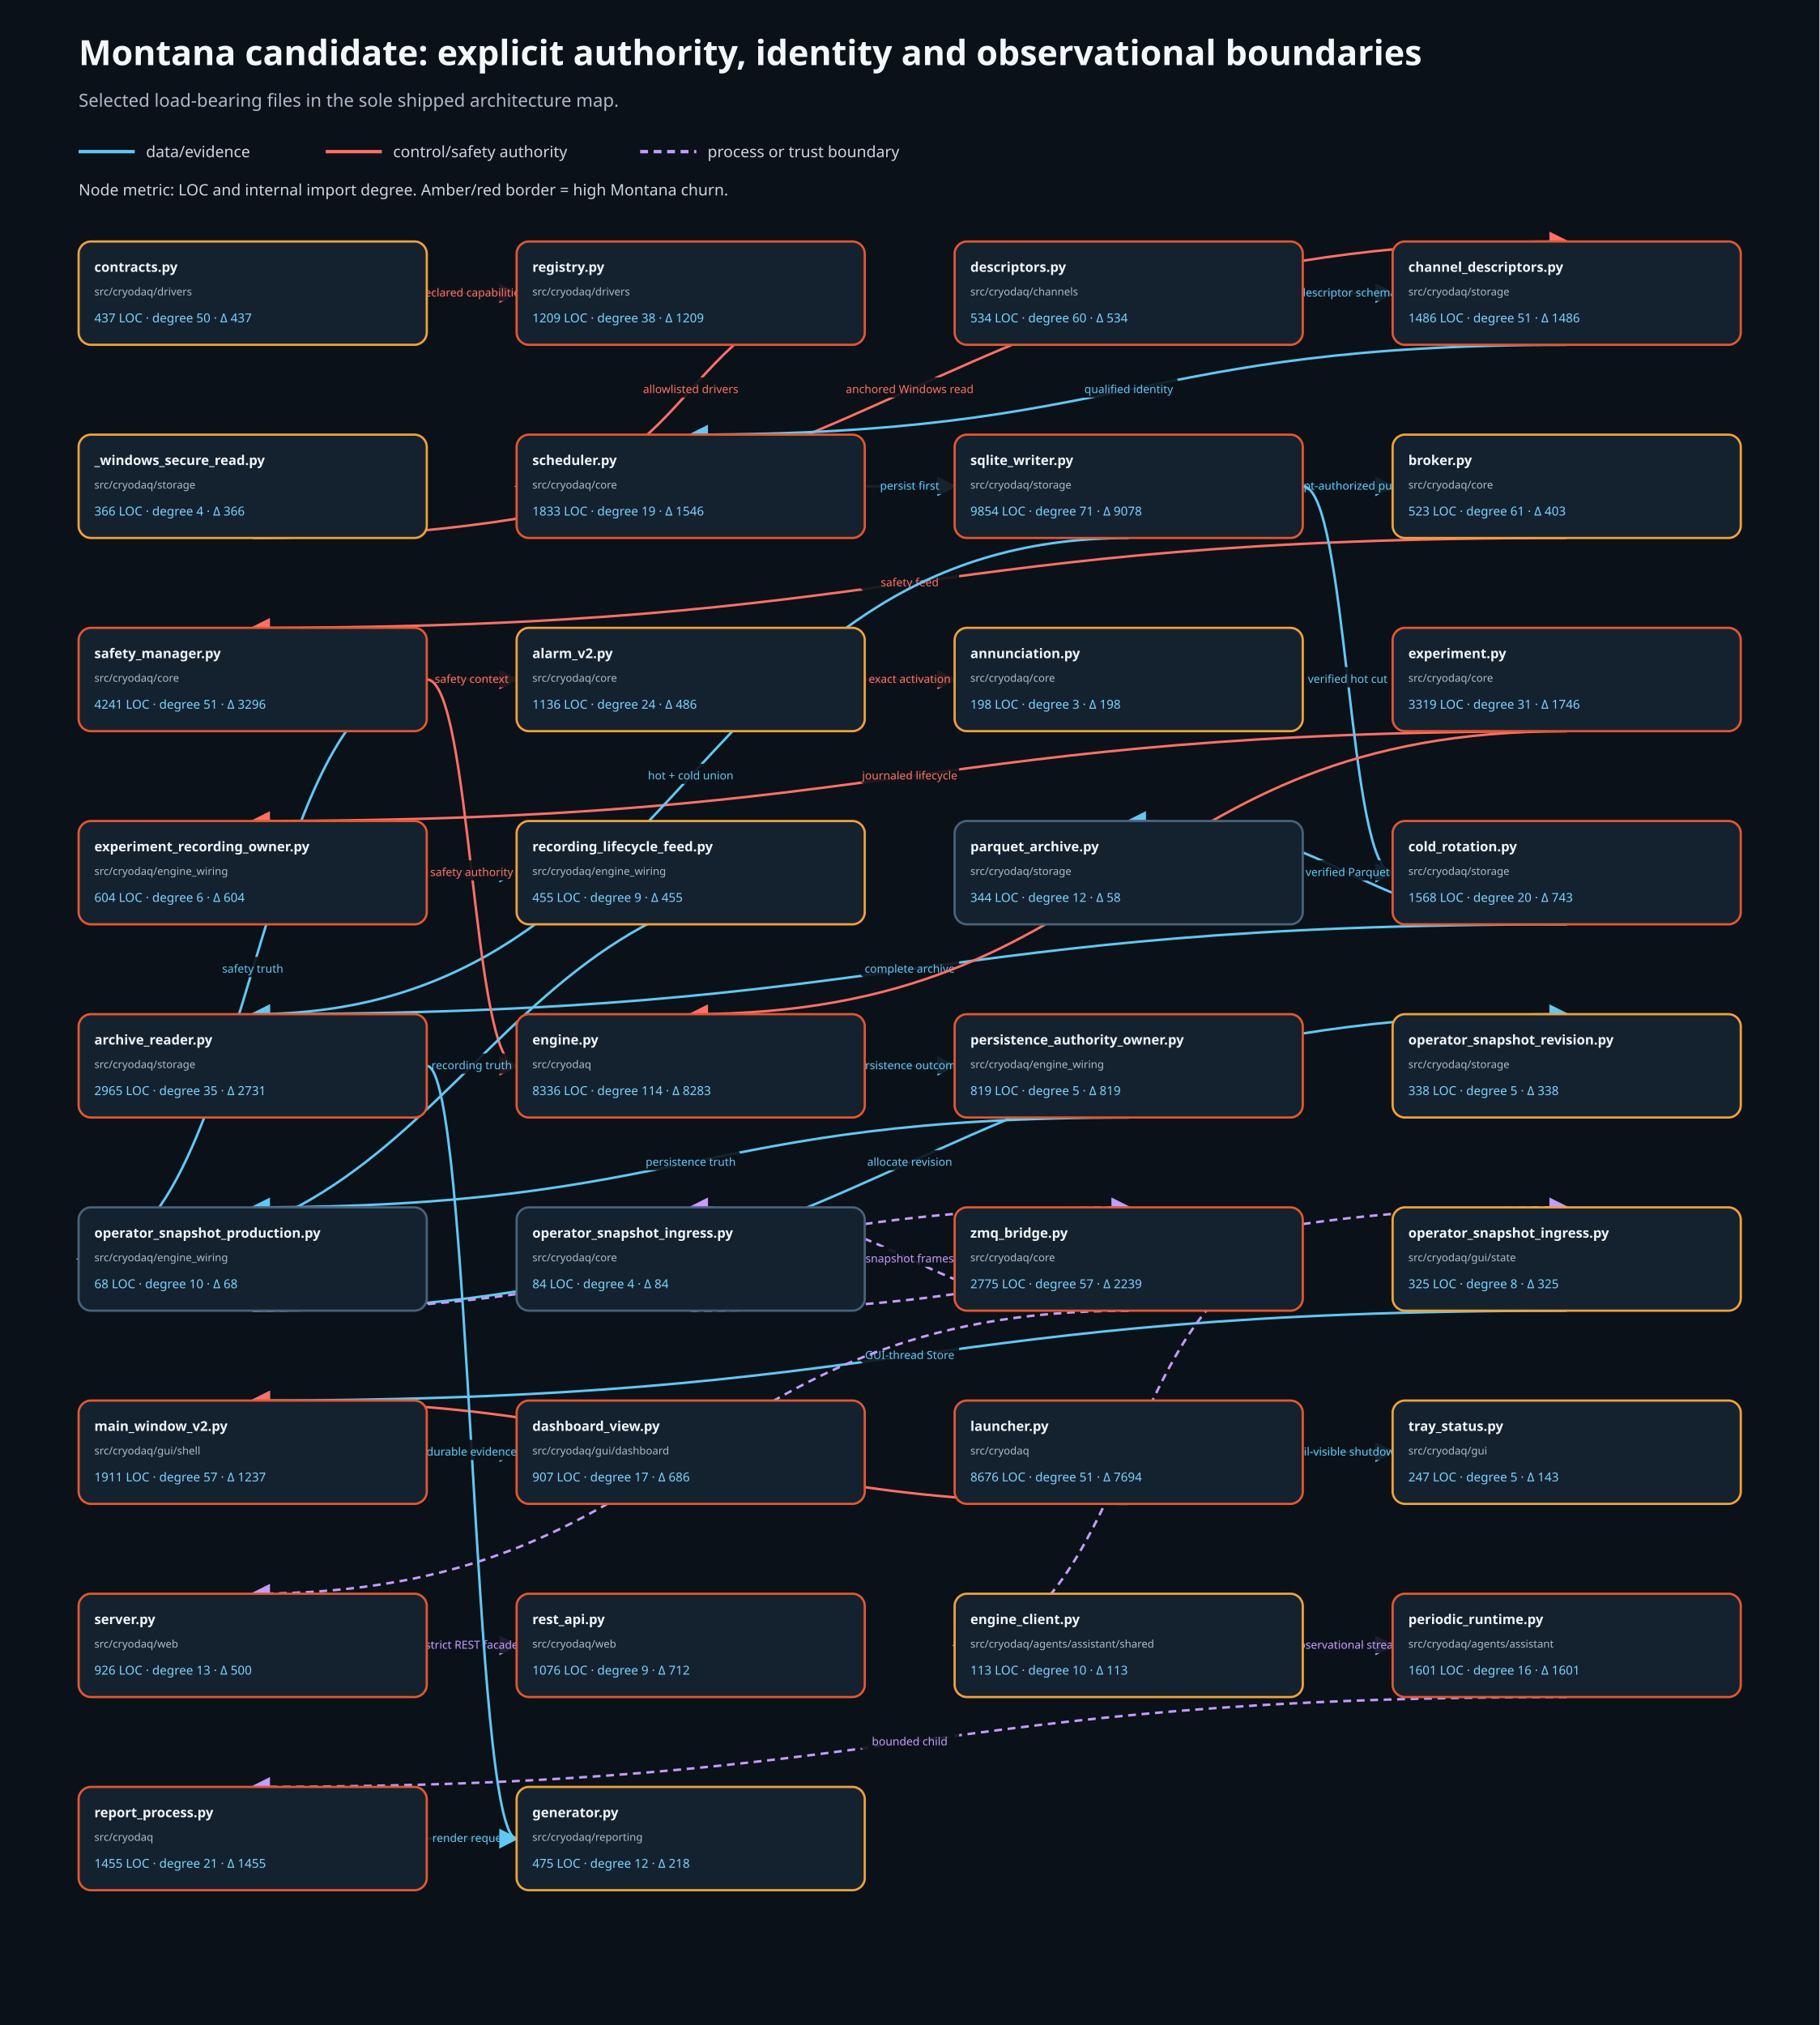
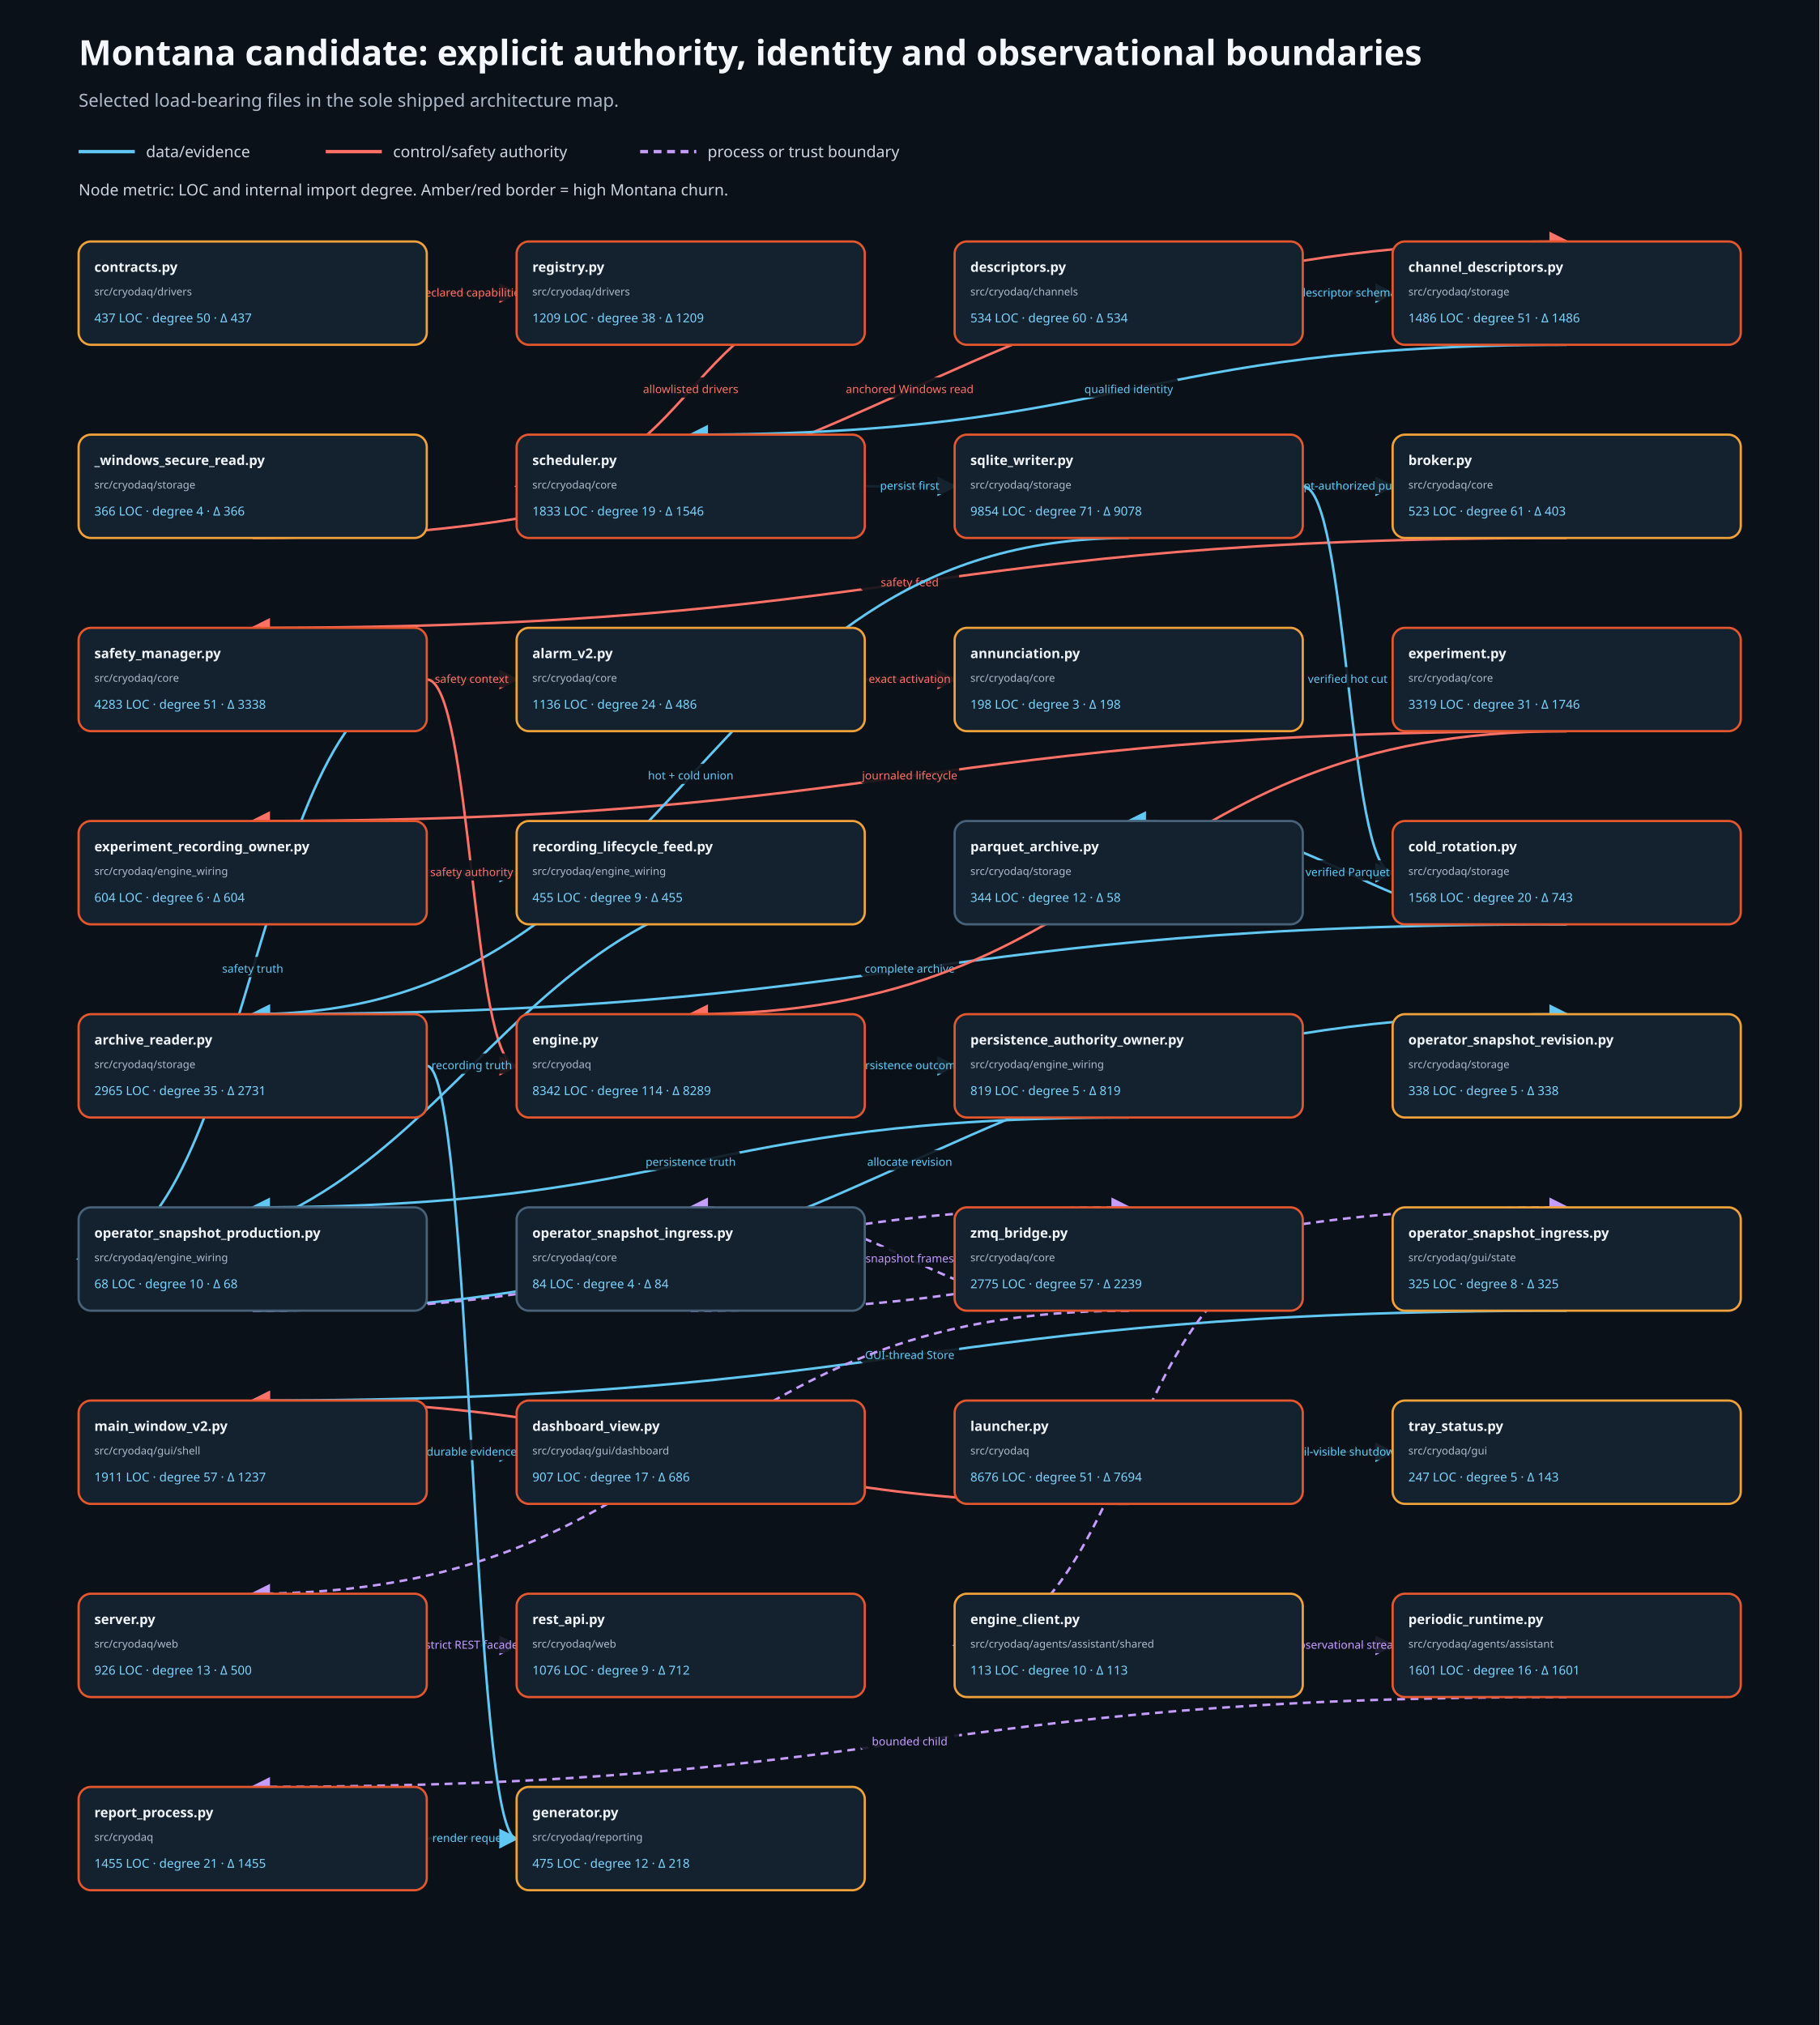
<svg xmlns="http://www.w3.org/2000/svg" role="img" aria-labelledby="title desc" viewBox="0 0 1620 1803" width="1620" height="1803">
  <defs>
    <marker id="dataArrow" markerWidth="8" markerHeight="8" refX="7" refY="4" orient="auto">
      <path d="M0,0 L8,4 L0,8 Z" fill="#61c8f4" />
    </marker>
    <marker id="controlArrow" markerWidth="8" markerHeight="8" refX="7" refY="4" orient="auto">
      <path d="M0,0 L8,4 L0,8 Z" fill="#ff7067" />
    </marker>
    <marker id="boundaryArrow" markerWidth="8" markerHeight="8" refX="7" refY="4" orient="auto">
      <path d="M0,0 L8,4 L0,8 Z" fill="#c59cff" />
    </marker>
  </defs>
  <rect width="100%" height="100%" fill="#0b1118" />
  <text x="70" y="58" fill="#f4f7fb" font-family="Segoe UI, sans-serif" font-size="31" font-weight="700">Montana candidate: explicit authority, identity and observational boundaries</text>
  <text x="70" y="95" fill="#aebaca" font-family="Segoe UI, sans-serif" font-size="16">Selected load-bearing files in the sole shipped architecture map.</text>
  <g aria-label="Legend" font-family="Segoe UI, sans-serif" font-size="14">
    <line x1="70" y1="135" x2="120" y2="135" stroke="#61c8f4" stroke-width="3" />
    <text x="130" y="140" fill="#cbd5e1">data/evidence</text>
    <line x1="290" y1="135" x2="340" y2="135" stroke="#ff7067" stroke-width="3" />
    <text x="350" y="140" fill="#cbd5e1">control/safety authority</text>
    <line x1="570" y1="135" x2="620" y2="135" stroke="#c59cff" stroke-width="3" stroke-dasharray="7 5" />
    <text x="630" y="140" fill="#cbd5e1">process or trust boundary</text>
    <text x="70" y="174" fill="#cbd5e1">Node metric: LOC and internal import degree. Amber/red border = high Montana churn.</text>
  </g>
  <g class="architecture-edges" fill="none">
    <path d="M380,261.0 C420.0,261.0 420.0,261.0 460,261.0" stroke="#ff7067" stroke-width="2.2" marker-end="url(#controlArrow)" />
    <rect x="376.0" y="250.0" width="88" height="18" rx="4" fill="#0b1118" opacity=".9" />
    <text x="420.0" y="264.0" text-anchor="middle" fill="#ff7067" font-family="Segoe UI, sans-serif" font-size="10">declared capabilities</text>
    <path d="M770,261.0 C615.0,261.0 615.0,433.0 460,433.0" stroke="#ff7067" stroke-width="2.2" marker-end="url(#controlArrow)" />
    <rect x="571.0" y="336.0" width="88" height="18" rx="4" fill="#0b1118" opacity=".9" />
    <text x="615.0" y="350.0" text-anchor="middle" fill="#ff7067" font-family="Segoe UI, sans-serif" font-size="10">allowlisted drivers</text>
    <path d="M1160,261.0 C1200.0,261.0 1200.0,261.0 1240,261.0" stroke="#61c8f4" stroke-width="2.2" marker-end="url(#dataArrow)" />
    <rect x="1156.0" y="250.0" width="88" height="18" rx="4" fill="#0b1118" opacity=".9" />
    <text x="1200.0" y="264.0" text-anchor="middle" fill="#61c8f4" font-family="Segoe UI, sans-serif" font-size="10">descriptor schema</text>
    <path d="M225.0,479 C810.0,479 810.0,215 1395.0,215" stroke="#ff7067" stroke-width="2.2" marker-end="url(#controlArrow)" />
    <rect x="766.0" y="336.0" width="88" height="18" rx="4" fill="#0b1118" opacity=".9" />
    <text x="810.0" y="350.0" text-anchor="middle" fill="#ff7067" font-family="Segoe UI, sans-serif" font-size="10">anchored Windows read</text>
    <path d="M1395.0,307 C1005.0,307 1005.0,387 615.0,387" stroke="#61c8f4" stroke-width="2.2" marker-end="url(#dataArrow)" />
    <rect x="961.0" y="336.0" width="88" height="18" rx="4" fill="#0b1118" opacity=".9" />
    <text x="1005.0" y="350.0" text-anchor="middle" fill="#61c8f4" font-family="Segoe UI, sans-serif" font-size="10">qualified identity</text>
    <path d="M770,433.0 C810.0,433.0 810.0,433.0 850,433.0" stroke="#61c8f4" stroke-width="2.2" marker-end="url(#dataArrow)" />
    <rect x="766.0" y="422.0" width="88" height="18" rx="4" fill="#0b1118" opacity=".9" />
    <text x="810.0" y="436.0" text-anchor="middle" fill="#61c8f4" font-family="Segoe UI, sans-serif" font-size="10">persist first</text>
    <path d="M1160,433.0 C1200.0,433.0 1200.0,433.0 1240,433.0" stroke="#61c8f4" stroke-width="2.2" marker-end="url(#dataArrow)" />
    <rect x="1156.0" y="422.0" width="88" height="18" rx="4" fill="#0b1118" opacity=".9" />
    <text x="1200.0" y="436.0" text-anchor="middle" fill="#61c8f4" font-family="Segoe UI, sans-serif" font-size="10">receipt-authorized publish</text>
    <path d="M1395.0,479 C810.0,479 810.0,559 225.0,559" stroke="#ff7067" stroke-width="2.2" marker-end="url(#controlArrow)" />
    <rect x="766.0" y="508.0" width="88" height="18" rx="4" fill="#0b1118" opacity=".9" />
    <text x="810.0" y="522.0" text-anchor="middle" fill="#ff7067" font-family="Segoe UI, sans-serif" font-size="10">safety feed</text>
    <path d="M380,605.0 C420.0,605.0 420.0,605.0 460,605.0" stroke="#ff7067" stroke-width="2.2" marker-end="url(#controlArrow)" />
    <rect x="376.0" y="594.0" width="88" height="18" rx="4" fill="#0b1118" opacity=".9" />
    <text x="420.0" y="608.0" text-anchor="middle" fill="#ff7067" font-family="Segoe UI, sans-serif" font-size="10">safety context</text>
    <path d="M770,605.0 C810.0,605.0 810.0,605.0 850,605.0" stroke="#ff7067" stroke-width="2.2" marker-end="url(#controlArrow)" />
    <rect x="766.0" y="594.0" width="88" height="18" rx="4" fill="#0b1118" opacity=".9" />
    <text x="810.0" y="608.0" text-anchor="middle" fill="#ff7067" font-family="Segoe UI, sans-serif" font-size="10">exact activation</text>
    <path d="M1395.0,651 C810.0,651 810.0,731 225.0,731" stroke="#ff7067" stroke-width="2.2" marker-end="url(#controlArrow)" />
    <rect x="766.0" y="680.0" width="88" height="18" rx="4" fill="#0b1118" opacity=".9" />
    <text x="810.0" y="694.0" text-anchor="middle" fill="#ff7067" font-family="Segoe UI, sans-serif" font-size="10">journaled lifecycle</text>
    <path d="M380,777.0 C420.0,777.0 420.0,777.0 460,777.0" stroke="#61c8f4" stroke-width="2.2" marker-end="url(#dataArrow)" />
    <rect x="376.0" y="766.0" width="88" height="18" rx="4" fill="#0b1118" opacity=".9" />
    <text x="420.0" y="780.0" text-anchor="middle" fill="#61c8f4" font-family="Segoe UI, sans-serif" font-size="10">recording outcome</text>
    <path d="M1160,433.0 C1200.0,433.0 1200.0,777.0 1240,777.0" stroke="#61c8f4" stroke-width="2.2" marker-end="url(#dataArrow)" />
    <rect x="1156.0" y="594.0" width="88" height="18" rx="4" fill="#0b1118" opacity=".9" />
    <text x="1200.0" y="608.0" text-anchor="middle" fill="#61c8f4" font-family="Segoe UI, sans-serif" font-size="10">verified hot cut</text>
    <path d="M1395.0,823 C1200.0,823 1200.0,731 1005.0,731" stroke="#61c8f4" stroke-width="2.2" marker-end="url(#dataArrow)" />
    <rect x="1156.0" y="766.0" width="88" height="18" rx="4" fill="#0b1118" opacity=".9" />
    <text x="1200.0" y="780.0" text-anchor="middle" fill="#61c8f4" font-family="Segoe UI, sans-serif" font-size="10">verified Parquet</text>
    <path d="M1395.0,823 C810.0,823 810.0,903 225.0,903" stroke="#61c8f4" stroke-width="2.2" marker-end="url(#dataArrow)" />
    <rect x="766.0" y="852.0" width="88" height="18" rx="4" fill="#0b1118" opacity=".9" />
    <text x="810.0" y="866.0" text-anchor="middle" fill="#61c8f4" font-family="Segoe UI, sans-serif" font-size="10">complete archive</text>
    <path d="M1005.0,479 C615.0,479 615.0,903 225.0,903" stroke="#61c8f4" stroke-width="2.2" marker-end="url(#dataArrow)" />
    <rect x="571.0" y="680.0" width="88" height="18" rx="4" fill="#0b1118" opacity=".9" />
    <text x="615.0" y="694.0" text-anchor="middle" fill="#61c8f4" font-family="Segoe UI, sans-serif" font-size="10">hot + cold union</text>
    <path d="M380,605.0 C420.0,605.0 420.0,949.0 460,949.0" stroke="#ff7067" stroke-width="2.2" marker-end="url(#controlArrow)" />
    <rect x="376.0" y="766.0" width="88" height="18" rx="4" fill="#0b1118" opacity=".9" />
    <text x="420.0" y="780.0" text-anchor="middle" fill="#ff7067" font-family="Segoe UI, sans-serif" font-size="10">safety authority</text>
    <path d="M1395.0,651 C1005.0,651 1005.0,903 615.0,903" stroke="#ff7067" stroke-width="2.2" marker-end="url(#controlArrow)" />
    <rect x="961.0" y="766.0" width="88" height="18" rx="4" fill="#0b1118" opacity=".9" />
    <text x="1005.0" y="780.0" text-anchor="middle" fill="#ff7067" font-family="Segoe UI, sans-serif" font-size="10">experiment commands</text>
    <path d="M770,949.0 C810.0,949.0 810.0,949.0 850,949.0" stroke="#61c8f4" stroke-width="2.2" marker-end="url(#dataArrow)" />
    <rect x="766.0" y="938.0" width="88" height="18" rx="4" fill="#0b1118" opacity=".9" />
    <text x="810.0" y="952.0" text-anchor="middle" fill="#61c8f4" font-family="Segoe UI, sans-serif" font-size="10">persistence outcomes</text>
    <path d="M770,777.0 C420.0,777.0 420.0,1121.0 70,1121.0" stroke="#61c8f4" stroke-width="2.2" marker-end="url(#dataArrow)" />
    <rect x="376.0" y="938.0" width="88" height="18" rx="4" fill="#0b1118" opacity=".9" />
    <text x="420.0" y="952.0" text-anchor="middle" fill="#61c8f4" font-family="Segoe UI, sans-serif" font-size="10">recording truth</text>
    <path d="M1005.0,995 C615.0,995 615.0,1075 225.0,1075" stroke="#61c8f4" stroke-width="2.2" marker-end="url(#dataArrow)" />
    <rect x="571.0" y="1024.0" width="88" height="18" rx="4" fill="#0b1118" opacity=".9" />
    <text x="615.0" y="1038.0" text-anchor="middle" fill="#61c8f4" font-family="Segoe UI, sans-serif" font-size="10">persistence truth</text>
    <path d="M380,605.0 C225.0,605.0 225.0,1121.0 70,1121.0" stroke="#61c8f4" stroke-width="2.2" marker-end="url(#dataArrow)" />
    <rect x="181.0" y="852.0" width="88" height="18" rx="4" fill="#0b1118" opacity=".9" />
    <text x="225.0" y="866.0" text-anchor="middle" fill="#61c8f4" font-family="Segoe UI, sans-serif" font-size="10">safety truth</text>
    <path d="M225.0,1167 C810.0,1167 810.0,903 1395.0,903" stroke="#61c8f4" stroke-width="2.2" marker-end="url(#dataArrow)" />
    <rect x="766.0" y="1024.0" width="88" height="18" rx="4" fill="#0b1118" opacity=".9" />
    <text x="810.0" y="1038.0" text-anchor="middle" fill="#61c8f4" font-family="Segoe UI, sans-serif" font-size="10">allocate revision</text>
    <path d="M225.0,1167 C615.0,1167 615.0,1075 1005.0,1075" stroke="#c59cff" stroke-width="2.2" marker-end="url(#boundaryArrow)" stroke-dasharray="7 5" />
    <rect x="571.0" y="1110.0" width="88" height="18" rx="4" fill="#0b1118" opacity=".9" />
    <text x="615.0" y="1124.0" text-anchor="middle" fill="#c59cff" font-family="Segoe UI, sans-serif" font-size="10">revisioned PUB</text>
    <path d="M1005.0,1167 C810.0,1167 810.0,1075 615.0,1075" stroke="#c59cff" stroke-width="2.2" marker-end="url(#boundaryArrow)" stroke-dasharray="7 5" />
    <rect x="766.0" y="1110.0" width="88" height="18" rx="4" fill="#0b1118" opacity=".9" />
    <text x="810.0" y="1124.0" text-anchor="middle" fill="#c59cff" font-family="Segoe UI, sans-serif" font-size="10">snapshot frames</text>
    <path d="M615.0,1167 C1005.0,1167 1005.0,1075 1395.0,1075" stroke="#c59cff" stroke-width="2.2" marker-end="url(#boundaryArrow)" stroke-dasharray="7 5" />
    <rect x="961.0" y="1110.0" width="88" height="18" rx="4" fill="#0b1118" opacity=".9" />
    <text x="1005.0" y="1124.0" text-anchor="middle" fill="#c59cff" font-family="Segoe UI, sans-serif" font-size="10">bounded queue</text>
    <path d="M1395.0,1167 C810.0,1167 810.0,1247 225.0,1247" stroke="#61c8f4" stroke-width="2.2" marker-end="url(#dataArrow)" />
    <rect x="766.0" y="1196.0" width="88" height="18" rx="4" fill="#0b1118" opacity=".9" />
    <text x="810.0" y="1210.0" text-anchor="middle" fill="#61c8f4" font-family="Segoe UI, sans-serif" font-size="10">GUI-thread Store</text>
    <path d="M380,1293.0 C420.0,1293.0 420.0,1293.0 460,1293.0" stroke="#61c8f4" stroke-width="2.2" marker-end="url(#dataArrow)" />
    <rect x="376.0" y="1282.0" width="88" height="18" rx="4" fill="#0b1118" opacity=".9" />
    <text x="420.0" y="1296.0" text-anchor="middle" fill="#61c8f4" font-family="Segoe UI, sans-serif" font-size="10">panoramic truth</text>
    <path d="M1005.0,1339 C615.0,1339 615.0,1247 225.0,1247" stroke="#ff7067" stroke-width="2.2" marker-end="url(#controlArrow)" />
    <rect x="571.0" y="1282.0" width="88" height="18" rx="4" fill="#0b1118" opacity=".9" />
    <text x="615.0" y="1296.0" text-anchor="middle" fill="#ff7067" font-family="Segoe UI, sans-serif" font-size="10">owns GUI lifecycle</text>
    <path d="M1160,1293.0 C1200.0,1293.0 1200.0,1293.0 1240,1293.0" stroke="#61c8f4" stroke-width="2.2" marker-end="url(#dataArrow)" />
    <rect x="1156.0" y="1282.0" width="88" height="18" rx="4" fill="#0b1118" opacity=".9" />
    <text x="1200.0" y="1296.0" text-anchor="middle" fill="#61c8f4" font-family="Segoe UI, sans-serif" font-size="10">fail-visible shutdown</text>
    <path d="M1005.0,1167 C615.0,1167 615.0,1419 225.0,1419" stroke="#c59cff" stroke-width="2.2" marker-end="url(#boundaryArrow)" stroke-dasharray="7 5" />
    <rect x="571.0" y="1282.0" width="88" height="18" rx="4" fill="#0b1118" opacity=".9" />
    <text x="615.0" y="1296.0" text-anchor="middle" fill="#c59cff" font-family="Segoe UI, sans-serif" font-size="10">monitoring transport</text>
    <path d="M380,1465.0 C420.0,1465.0 420.0,1465.0 460,1465.0" stroke="#c59cff" stroke-width="2.2" marker-end="url(#boundaryArrow)" stroke-dasharray="7 5" />
    <rect x="376.0" y="1454.0" width="88" height="18" rx="4" fill="#0b1118" opacity=".9" />
    <text x="420.0" y="1468.0" text-anchor="middle" fill="#c59cff" font-family="Segoe UI, sans-serif" font-size="10">strict REST facade</text>
    <path d="M1160,1121.0 C1005.0,1121.0 1005.0,1465.0 850,1465.0" stroke="#c59cff" stroke-width="2.2" marker-end="url(#boundaryArrow)" stroke-dasharray="7 5" />
    <rect x="961.0" y="1282.0" width="88" height="18" rx="4" fill="#0b1118" opacity=".9" />
    <text x="1005.0" y="1296.0" text-anchor="middle" fill="#c59cff" font-family="Segoe UI, sans-serif" font-size="10">allowlisted query</text>
    <path d="M1160,1465.0 C1200.0,1465.0 1200.0,1465.0 1240,1465.0" stroke="#c59cff" stroke-width="2.2" marker-end="url(#boundaryArrow)" stroke-dasharray="7 5" />
    <rect x="1156.0" y="1454.0" width="88" height="18" rx="4" fill="#0b1118" opacity=".9" />
    <text x="1200.0" y="1468.0" text-anchor="middle" fill="#c59cff" font-family="Segoe UI, sans-serif" font-size="10">observational stream</text>
    <path d="M1395.0,1511 C810.0,1511 810.0,1591 225.0,1591" stroke="#c59cff" stroke-width="2.2" marker-end="url(#boundaryArrow)" stroke-dasharray="7 5" />
    <rect x="766.0" y="1540.0" width="88" height="18" rx="4" fill="#0b1118" opacity=".9" />
    <text x="810.0" y="1554.0" text-anchor="middle" fill="#c59cff" font-family="Segoe UI, sans-serif" font-size="10">bounded child</text>
    <path d="M380,1637.0 C420.0,1637.0 420.0,1637.0 460,1637.0" stroke="#61c8f4" stroke-width="2.2" marker-end="url(#dataArrow)" />
    <rect x="376.0" y="1626.0" width="88" height="18" rx="4" fill="#0b1118" opacity=".9" />
    <text x="420.0" y="1640.0" text-anchor="middle" fill="#61c8f4" font-family="Segoe UI, sans-serif" font-size="10">render request</text>
    <path d="M380,949.0 C420.0,949.0 420.0,1637.0 460,1637.0" stroke="#61c8f4" stroke-width="2.2" marker-end="url(#dataArrow)" />
    <rect x="376.0" y="1282.0" width="88" height="18" rx="4" fill="#0b1118" opacity=".9" />
    <text x="420.0" y="1296.0" text-anchor="middle" fill="#61c8f4" font-family="Segoe UI, sans-serif" font-size="10">durable evidence</text>
  </g>
  <g class="important-files" font-family="Segoe UI, sans-serif">
    <g class="file-node" data-path="src/cryodaq/drivers/contracts.py" data-kind="blob" role="group" aria-label="src/cryodaq/drivers/contracts.py | 437 LOC | internal degree 50 | churn 437">
      <rect x="70" y="215" width="310" height="92" rx="11" fill="#142230" stroke="#f0a23a" stroke-width="2" />
      <text x="84" y="242" fill="#f1f5f9" font-size="12" font-weight="700">contracts.py</text>
      <text x="84" y="263" fill="#aebaca" font-size="9.5">src/cryodaq/drivers</text>
      <text x="84" y="287" fill="#7dd3fc" font-size="11">437 LOC · degree 50 · Δ 437</text>
    </g>
    <g class="file-node" data-path="src/cryodaq/drivers/registry.py" data-kind="blob" role="group" aria-label="src/cryodaq/drivers/registry.py | 1209 LOC | internal degree 38 | churn 1209">
      <rect x="460" y="215" width="310" height="92" rx="11" fill="#142230" stroke="#e4572e" stroke-width="2" />
      <text x="474" y="242" fill="#f1f5f9" font-size="12" font-weight="700">registry.py</text>
      <text x="474" y="263" fill="#aebaca" font-size="9.5">src/cryodaq/drivers</text>
      <text x="474" y="287" fill="#7dd3fc" font-size="11">1209 LOC · degree 38 · Δ 1209</text>
    </g>
    <g class="file-node" data-path="src/cryodaq/channels/descriptors.py" data-kind="blob" role="group" aria-label="src/cryodaq/channels/descriptors.py | 534 LOC | internal degree 60 | churn 534">
      <rect x="850" y="215" width="310" height="92" rx="11" fill="#142230" stroke="#e4572e" stroke-width="2" />
      <text x="864" y="242" fill="#f1f5f9" font-size="12" font-weight="700">descriptors.py</text>
      <text x="864" y="263" fill="#aebaca" font-size="9.5">src/cryodaq/channels</text>
      <text x="864" y="287" fill="#7dd3fc" font-size="11">534 LOC · degree 60 · Δ 534</text>
    </g>
    <g class="file-node" data-path="src/cryodaq/storage/channel_descriptors.py" data-kind="blob" role="group" aria-label="src/cryodaq/storage/channel_descriptors.py | 1486 LOC | internal degree 51 | churn 1486">
      <rect x="1240" y="215" width="310" height="92" rx="11" fill="#142230" stroke="#e4572e" stroke-width="2" />
      <text x="1254" y="242" fill="#f1f5f9" font-size="12" font-weight="700">channel_descriptors.py</text>
      <text x="1254" y="263" fill="#aebaca" font-size="9.5">src/cryodaq/storage</text>
      <text x="1254" y="287" fill="#7dd3fc" font-size="11">1486 LOC · degree 51 · Δ 1486</text>
    </g>
    <g class="file-node" data-path="src/cryodaq/storage/_windows_secure_read.py" data-kind="blob" role="group" aria-label="src/cryodaq/storage/_windows_secure_read.py | 366 LOC | internal degree 4 | churn 366">
      <rect x="70" y="387" width="310" height="92" rx="11" fill="#142230" stroke="#f0a23a" stroke-width="2" />
      <text x="84" y="414" fill="#f1f5f9" font-size="12" font-weight="700">_windows_secure_read.py</text>
      <text x="84" y="435" fill="#aebaca" font-size="9.5">src/cryodaq/storage</text>
      <text x="84" y="459" fill="#7dd3fc" font-size="11">366 LOC · degree 4 · Δ 366</text>
    </g>
    <g class="file-node" data-path="src/cryodaq/core/scheduler.py" data-kind="blob" role="group" aria-label="src/cryodaq/core/scheduler.py | 1833 LOC | internal degree 19 | churn 1546">
      <rect x="460" y="387" width="310" height="92" rx="11" fill="#142230" stroke="#e4572e" stroke-width="2" />
      <text x="474" y="414" fill="#f1f5f9" font-size="12" font-weight="700">scheduler.py</text>
      <text x="474" y="435" fill="#aebaca" font-size="9.5">src/cryodaq/core</text>
      <text x="474" y="459" fill="#7dd3fc" font-size="11">1833 LOC · degree 19 · Δ 1546</text>
    </g>
    <g class="file-node" data-path="src/cryodaq/storage/sqlite_writer.py" data-kind="blob" role="group" aria-label="src/cryodaq/storage/sqlite_writer.py | 9854 LOC | internal degree 71 | churn 9078">
      <rect x="850" y="387" width="310" height="92" rx="11" fill="#142230" stroke="#e4572e" stroke-width="2" />
      <text x="864" y="414" fill="#f1f5f9" font-size="12" font-weight="700">sqlite_writer.py</text>
      <text x="864" y="435" fill="#aebaca" font-size="9.5">src/cryodaq/storage</text>
      <text x="864" y="459" fill="#7dd3fc" font-size="11">9854 LOC · degree 71 · Δ 9078</text>
    </g>
    <g class="file-node" data-path="src/cryodaq/core/broker.py" data-kind="blob" role="group" aria-label="src/cryodaq/core/broker.py | 523 LOC | internal degree 61 | churn 403">
      <rect x="1240" y="387" width="310" height="92" rx="11" fill="#142230" stroke="#f0a23a" stroke-width="2" />
      <text x="1254" y="414" fill="#f1f5f9" font-size="12" font-weight="700">broker.py</text>
      <text x="1254" y="435" fill="#aebaca" font-size="9.5">src/cryodaq/core</text>
      <text x="1254" y="459" fill="#7dd3fc" font-size="11">523 LOC · degree 61 · Δ 403</text>
    </g>
-     <g class="file-node" data-path="src/cryodaq/core/safety_manager.py" data-kind="blob" role="group" aria-label="src/cryodaq/core/safety_manager.py | 4241 LOC | internal degree 51 | churn 3296">
+     <g class="file-node" data-path="src/cryodaq/core/safety_manager.py" data-kind="blob" role="group" aria-label="src/cryodaq/core/safety_manager.py | 4283 LOC | internal degree 51 | churn 3338">
      <rect x="70" y="559" width="310" height="92" rx="11" fill="#142230" stroke="#e4572e" stroke-width="2" />
      <text x="84" y="586" fill="#f1f5f9" font-size="12" font-weight="700">safety_manager.py</text>
      <text x="84" y="607" fill="#aebaca" font-size="9.5">src/cryodaq/core</text>
-       <text x="84" y="631" fill="#7dd3fc" font-size="11">4241 LOC · degree 51 · Δ 3296</text>
+       <text x="84" y="631" fill="#7dd3fc" font-size="11">4283 LOC · degree 51 · Δ 3338</text>
    </g>
    <g class="file-node" data-path="src/cryodaq/core/alarm_v2.py" data-kind="blob" role="group" aria-label="src/cryodaq/core/alarm_v2.py | 1136 LOC | internal degree 24 | churn 486">
      <rect x="460" y="559" width="310" height="92" rx="11" fill="#142230" stroke="#f0a23a" stroke-width="2" />
      <text x="474" y="586" fill="#f1f5f9" font-size="12" font-weight="700">alarm_v2.py</text>
      <text x="474" y="607" fill="#aebaca" font-size="9.5">src/cryodaq/core</text>
      <text x="474" y="631" fill="#7dd3fc" font-size="11">1136 LOC · degree 24 · Δ 486</text>
    </g>
    <g class="file-node" data-path="src/cryodaq/core/annunciation.py" data-kind="blob" role="group" aria-label="src/cryodaq/core/annunciation.py | 198 LOC | internal degree 3 | churn 198">
      <rect x="850" y="559" width="310" height="92" rx="11" fill="#142230" stroke="#f0a23a" stroke-width="2" />
      <text x="864" y="586" fill="#f1f5f9" font-size="12" font-weight="700">annunciation.py</text>
      <text x="864" y="607" fill="#aebaca" font-size="9.5">src/cryodaq/core</text>
      <text x="864" y="631" fill="#7dd3fc" font-size="11">198 LOC · degree 3 · Δ 198</text>
    </g>
    <g class="file-node" data-path="src/cryodaq/core/experiment.py" data-kind="blob" role="group" aria-label="src/cryodaq/core/experiment.py | 3319 LOC | internal degree 31 | churn 1746">
      <rect x="1240" y="559" width="310" height="92" rx="11" fill="#142230" stroke="#e4572e" stroke-width="2" />
      <text x="1254" y="586" fill="#f1f5f9" font-size="12" font-weight="700">experiment.py</text>
      <text x="1254" y="607" fill="#aebaca" font-size="9.5">src/cryodaq/core</text>
      <text x="1254" y="631" fill="#7dd3fc" font-size="11">3319 LOC · degree 31 · Δ 1746</text>
    </g>
    <g class="file-node" data-path="src/cryodaq/engine_wiring/experiment_recording_owner.py" data-kind="blob" role="group" aria-label="src/cryodaq/engine_wiring/experiment_recording_owner.py | 604 LOC | internal degree 6 | churn 604">
      <rect x="70" y="731" width="310" height="92" rx="11" fill="#142230" stroke="#e4572e" stroke-width="2" />
      <text x="84" y="758" fill="#f1f5f9" font-size="12" font-weight="700">experiment_recording_owner.py</text>
      <text x="84" y="779" fill="#aebaca" font-size="9.5">src/cryodaq/engine_wiring</text>
      <text x="84" y="803" fill="#7dd3fc" font-size="11">604 LOC · degree 6 · Δ 604</text>
    </g>
    <g class="file-node" data-path="src/cryodaq/engine_wiring/recording_lifecycle_feed.py" data-kind="blob" role="group" aria-label="src/cryodaq/engine_wiring/recording_lifecycle_feed.py | 455 LOC | internal degree 9 | churn 455">
      <rect x="460" y="731" width="310" height="92" rx="11" fill="#142230" stroke="#f0a23a" stroke-width="2" />
      <text x="474" y="758" fill="#f1f5f9" font-size="12" font-weight="700">recording_lifecycle_feed.py</text>
      <text x="474" y="779" fill="#aebaca" font-size="9.5">src/cryodaq/engine_wiring</text>
      <text x="474" y="803" fill="#7dd3fc" font-size="11">455 LOC · degree 9 · Δ 455</text>
    </g>
    <g class="file-node" data-path="src/cryodaq/storage/parquet_archive.py" data-kind="blob" role="group" aria-label="src/cryodaq/storage/parquet_archive.py | 344 LOC | internal degree 12 | churn 58">
      <rect x="850" y="731" width="310" height="92" rx="11" fill="#142230" stroke="#48627a" stroke-width="2" />
      <text x="864" y="758" fill="#f1f5f9" font-size="12" font-weight="700">parquet_archive.py</text>
      <text x="864" y="779" fill="#aebaca" font-size="9.5">src/cryodaq/storage</text>
      <text x="864" y="803" fill="#7dd3fc" font-size="11">344 LOC · degree 12 · Δ 58</text>
    </g>
    <g class="file-node" data-path="src/cryodaq/storage/cold_rotation.py" data-kind="blob" role="group" aria-label="src/cryodaq/storage/cold_rotation.py | 1568 LOC | internal degree 20 | churn 743">
      <rect x="1240" y="731" width="310" height="92" rx="11" fill="#142230" stroke="#e4572e" stroke-width="2" />
      <text x="1254" y="758" fill="#f1f5f9" font-size="12" font-weight="700">cold_rotation.py</text>
      <text x="1254" y="779" fill="#aebaca" font-size="9.5">src/cryodaq/storage</text>
      <text x="1254" y="803" fill="#7dd3fc" font-size="11">1568 LOC · degree 20 · Δ 743</text>
    </g>
    <g class="file-node" data-path="src/cryodaq/storage/archive_reader.py" data-kind="blob" role="group" aria-label="src/cryodaq/storage/archive_reader.py | 2965 LOC | internal degree 35 | churn 2731">
      <rect x="70" y="903" width="310" height="92" rx="11" fill="#142230" stroke="#e4572e" stroke-width="2" />
      <text x="84" y="930" fill="#f1f5f9" font-size="12" font-weight="700">archive_reader.py</text>
      <text x="84" y="951" fill="#aebaca" font-size="9.5">src/cryodaq/storage</text>
      <text x="84" y="975" fill="#7dd3fc" font-size="11">2965 LOC · degree 35 · Δ 2731</text>
    </g>
-     <g class="file-node" data-path="src/cryodaq/engine.py" data-kind="blob" role="group" aria-label="src/cryodaq/engine.py | 8336 LOC | internal degree 114 | churn 8283">
+     <g class="file-node" data-path="src/cryodaq/engine.py" data-kind="blob" role="group" aria-label="src/cryodaq/engine.py | 8342 LOC | internal degree 114 | churn 8289">
      <rect x="460" y="903" width="310" height="92" rx="11" fill="#142230" stroke="#e4572e" stroke-width="2" />
      <text x="474" y="930" fill="#f1f5f9" font-size="12" font-weight="700">engine.py</text>
      <text x="474" y="951" fill="#aebaca" font-size="9.5">src/cryodaq</text>
-       <text x="474" y="975" fill="#7dd3fc" font-size="11">8336 LOC · degree 114 · Δ 8283</text>
+       <text x="474" y="975" fill="#7dd3fc" font-size="11">8342 LOC · degree 114 · Δ 8289</text>
    </g>
    <g class="file-node" data-path="src/cryodaq/engine_wiring/persistence_authority_owner.py" data-kind="blob" role="group" aria-label="src/cryodaq/engine_wiring/persistence_authority_owner.py | 819 LOC | internal degree 5 | churn 819">
      <rect x="850" y="903" width="310" height="92" rx="11" fill="#142230" stroke="#e4572e" stroke-width="2" />
      <text x="864" y="930" fill="#f1f5f9" font-size="12" font-weight="700">persistence_authority_owner.py</text>
      <text x="864" y="951" fill="#aebaca" font-size="9.5">src/cryodaq/engine_wiring</text>
      <text x="864" y="975" fill="#7dd3fc" font-size="11">819 LOC · degree 5 · Δ 819</text>
    </g>
    <g class="file-node" data-path="src/cryodaq/storage/operator_snapshot_revision.py" data-kind="blob" role="group" aria-label="src/cryodaq/storage/operator_snapshot_revision.py | 338 LOC | internal degree 5 | churn 338">
      <rect x="1240" y="903" width="310" height="92" rx="11" fill="#142230" stroke="#f0a23a" stroke-width="2" />
      <text x="1254" y="930" fill="#f1f5f9" font-size="12" font-weight="700">operator_snapshot_revision.py</text>
      <text x="1254" y="951" fill="#aebaca" font-size="9.5">src/cryodaq/storage</text>
      <text x="1254" y="975" fill="#7dd3fc" font-size="11">338 LOC · degree 5 · Δ 338</text>
    </g>
    <g class="file-node" data-path="src/cryodaq/engine_wiring/operator_snapshot_production.py" data-kind="blob" role="group" aria-label="src/cryodaq/engine_wiring/operator_snapshot_production.py | 68 LOC | internal degree 10 | churn 68">
      <rect x="70" y="1075" width="310" height="92" rx="11" fill="#142230" stroke="#48627a" stroke-width="2" />
      <text x="84" y="1102" fill="#f1f5f9" font-size="12" font-weight="700">operator_snapshot_production.py</text>
      <text x="84" y="1123" fill="#aebaca" font-size="9.5">src/cryodaq/engine_wiring</text>
      <text x="84" y="1147" fill="#7dd3fc" font-size="11">68 LOC · degree 10 · Δ 68</text>
    </g>
    <g class="file-node" data-path="src/cryodaq/core/operator_snapshot_ingress.py" data-kind="blob" role="group" aria-label="src/cryodaq/core/operator_snapshot_ingress.py | 84 LOC | internal degree 4 | churn 84">
      <rect x="460" y="1075" width="310" height="92" rx="11" fill="#142230" stroke="#48627a" stroke-width="2" />
      <text x="474" y="1102" fill="#f1f5f9" font-size="12" font-weight="700">operator_snapshot_ingress.py</text>
      <text x="474" y="1123" fill="#aebaca" font-size="9.5">src/cryodaq/core</text>
      <text x="474" y="1147" fill="#7dd3fc" font-size="11">84 LOC · degree 4 · Δ 84</text>
    </g>
    <g class="file-node" data-path="src/cryodaq/core/zmq_bridge.py" data-kind="blob" role="group" aria-label="src/cryodaq/core/zmq_bridge.py | 2775 LOC | internal degree 57 | churn 2239">
      <rect x="850" y="1075" width="310" height="92" rx="11" fill="#142230" stroke="#e4572e" stroke-width="2" />
      <text x="864" y="1102" fill="#f1f5f9" font-size="12" font-weight="700">zmq_bridge.py</text>
      <text x="864" y="1123" fill="#aebaca" font-size="9.5">src/cryodaq/core</text>
      <text x="864" y="1147" fill="#7dd3fc" font-size="11">2775 LOC · degree 57 · Δ 2239</text>
    </g>
    <g class="file-node" data-path="src/cryodaq/gui/state/operator_snapshot_ingress.py" data-kind="blob" role="group" aria-label="src/cryodaq/gui/state/operator_snapshot_ingress.py | 325 LOC | internal degree 8 | churn 325">
      <rect x="1240" y="1075" width="310" height="92" rx="11" fill="#142230" stroke="#f0a23a" stroke-width="2" />
      <text x="1254" y="1102" fill="#f1f5f9" font-size="12" font-weight="700">operator_snapshot_ingress.py</text>
      <text x="1254" y="1123" fill="#aebaca" font-size="9.5">src/cryodaq/gui/state</text>
      <text x="1254" y="1147" fill="#7dd3fc" font-size="11">325 LOC · degree 8 · Δ 325</text>
    </g>
    <g class="file-node" data-path="src/cryodaq/gui/shell/main_window_v2.py" data-kind="blob" role="group" aria-label="src/cryodaq/gui/shell/main_window_v2.py | 1911 LOC | internal degree 57 | churn 1237">
      <rect x="70" y="1247" width="310" height="92" rx="11" fill="#142230" stroke="#e4572e" stroke-width="2" />
      <text x="84" y="1274" fill="#f1f5f9" font-size="12" font-weight="700">main_window_v2.py</text>
      <text x="84" y="1295" fill="#aebaca" font-size="9.5">src/cryodaq/gui/shell</text>
      <text x="84" y="1319" fill="#7dd3fc" font-size="11">1911 LOC · degree 57 · Δ 1237</text>
    </g>
    <g class="file-node" data-path="src/cryodaq/gui/dashboard/dashboard_view.py" data-kind="blob" role="group" aria-label="src/cryodaq/gui/dashboard/dashboard_view.py | 907 LOC | internal degree 17 | churn 686">
      <rect x="460" y="1247" width="310" height="92" rx="11" fill="#142230" stroke="#e4572e" stroke-width="2" />
      <text x="474" y="1274" fill="#f1f5f9" font-size="12" font-weight="700">dashboard_view.py</text>
      <text x="474" y="1295" fill="#aebaca" font-size="9.5">src/cryodaq/gui/dashboard</text>
      <text x="474" y="1319" fill="#7dd3fc" font-size="11">907 LOC · degree 17 · Δ 686</text>
    </g>
    <g class="file-node" data-path="src/cryodaq/launcher.py" data-kind="blob" role="group" aria-label="src/cryodaq/launcher.py | 8676 LOC | internal degree 51 | churn 7694">
      <rect x="850" y="1247" width="310" height="92" rx="11" fill="#142230" stroke="#e4572e" stroke-width="2" />
      <text x="864" y="1274" fill="#f1f5f9" font-size="12" font-weight="700">launcher.py</text>
      <text x="864" y="1295" fill="#aebaca" font-size="9.5">src/cryodaq</text>
      <text x="864" y="1319" fill="#7dd3fc" font-size="11">8676 LOC · degree 51 · Δ 7694</text>
    </g>
    <g class="file-node" data-path="src/cryodaq/gui/tray_status.py" data-kind="blob" role="group" aria-label="src/cryodaq/gui/tray_status.py | 247 LOC | internal degree 5 | churn 143">
      <rect x="1240" y="1247" width="310" height="92" rx="11" fill="#142230" stroke="#f0a23a" stroke-width="2" />
      <text x="1254" y="1274" fill="#f1f5f9" font-size="12" font-weight="700">tray_status.py</text>
      <text x="1254" y="1295" fill="#aebaca" font-size="9.5">src/cryodaq/gui</text>
      <text x="1254" y="1319" fill="#7dd3fc" font-size="11">247 LOC · degree 5 · Δ 143</text>
    </g>
    <g class="file-node" data-path="src/cryodaq/web/server.py" data-kind="blob" role="group" aria-label="src/cryodaq/web/server.py | 926 LOC | internal degree 13 | churn 500">
      <rect x="70" y="1419" width="310" height="92" rx="11" fill="#142230" stroke="#e4572e" stroke-width="2" />
      <text x="84" y="1446" fill="#f1f5f9" font-size="12" font-weight="700">server.py</text>
      <text x="84" y="1467" fill="#aebaca" font-size="9.5">src/cryodaq/web</text>
      <text x="84" y="1491" fill="#7dd3fc" font-size="11">926 LOC · degree 13 · Δ 500</text>
    </g>
    <g class="file-node" data-path="src/cryodaq/web/rest_api.py" data-kind="blob" role="group" aria-label="src/cryodaq/web/rest_api.py | 1076 LOC | internal degree 9 | churn 712">
      <rect x="460" y="1419" width="310" height="92" rx="11" fill="#142230" stroke="#e4572e" stroke-width="2" />
      <text x="474" y="1446" fill="#f1f5f9" font-size="12" font-weight="700">rest_api.py</text>
      <text x="474" y="1467" fill="#aebaca" font-size="9.5">src/cryodaq/web</text>
      <text x="474" y="1491" fill="#7dd3fc" font-size="11">1076 LOC · degree 9 · Δ 712</text>
    </g>
    <g class="file-node" data-path="src/cryodaq/agents/assistant/shared/engine_client.py" data-kind="blob" role="group" aria-label="src/cryodaq/agents/assistant/shared/engine_client.py | 113 LOC | internal degree 10 | churn 113">
      <rect x="850" y="1419" width="310" height="92" rx="11" fill="#142230" stroke="#f0a23a" stroke-width="2" />
      <text x="864" y="1446" fill="#f1f5f9" font-size="12" font-weight="700">engine_client.py</text>
      <text x="864" y="1467" fill="#aebaca" font-size="9.5">src/cryodaq/agents/assistant/shared</text>
      <text x="864" y="1491" fill="#7dd3fc" font-size="11">113 LOC · degree 10 · Δ 113</text>
    </g>
    <g class="file-node" data-path="src/cryodaq/agents/assistant/periodic_runtime.py" data-kind="blob" role="group" aria-label="src/cryodaq/agents/assistant/periodic_runtime.py | 1601 LOC | internal degree 16 | churn 1601">
      <rect x="1240" y="1419" width="310" height="92" rx="11" fill="#142230" stroke="#e4572e" stroke-width="2" />
      <text x="1254" y="1446" fill="#f1f5f9" font-size="12" font-weight="700">periodic_runtime.py</text>
      <text x="1254" y="1467" fill="#aebaca" font-size="9.5">src/cryodaq/agents/assistant</text>
      <text x="1254" y="1491" fill="#7dd3fc" font-size="11">1601 LOC · degree 16 · Δ 1601</text>
    </g>
    <g class="file-node" data-path="src/cryodaq/report_process.py" data-kind="blob" role="group" aria-label="src/cryodaq/report_process.py | 1455 LOC | internal degree 21 | churn 1455">
      <rect x="70" y="1591" width="310" height="92" rx="11" fill="#142230" stroke="#e4572e" stroke-width="2" />
      <text x="84" y="1618" fill="#f1f5f9" font-size="12" font-weight="700">report_process.py</text>
      <text x="84" y="1639" fill="#aebaca" font-size="9.5">src/cryodaq</text>
      <text x="84" y="1663" fill="#7dd3fc" font-size="11">1455 LOC · degree 21 · Δ 1455</text>
    </g>
    <g class="file-node" data-path="src/cryodaq/reporting/generator.py" data-kind="blob" role="group" aria-label="src/cryodaq/reporting/generator.py | 475 LOC | internal degree 12 | churn 218">
      <rect x="460" y="1591" width="310" height="92" rx="11" fill="#142230" stroke="#f0a23a" stroke-width="2" />
      <text x="474" y="1618" fill="#f1f5f9" font-size="12" font-weight="700">generator.py</text>
      <text x="474" y="1639" fill="#aebaca" font-size="9.5">src/cryodaq/reporting</text>
      <text x="474" y="1663" fill="#7dd3fc" font-size="11">475 LOC · degree 12 · Δ 218</text>
    </g>
  </g>
</svg>
